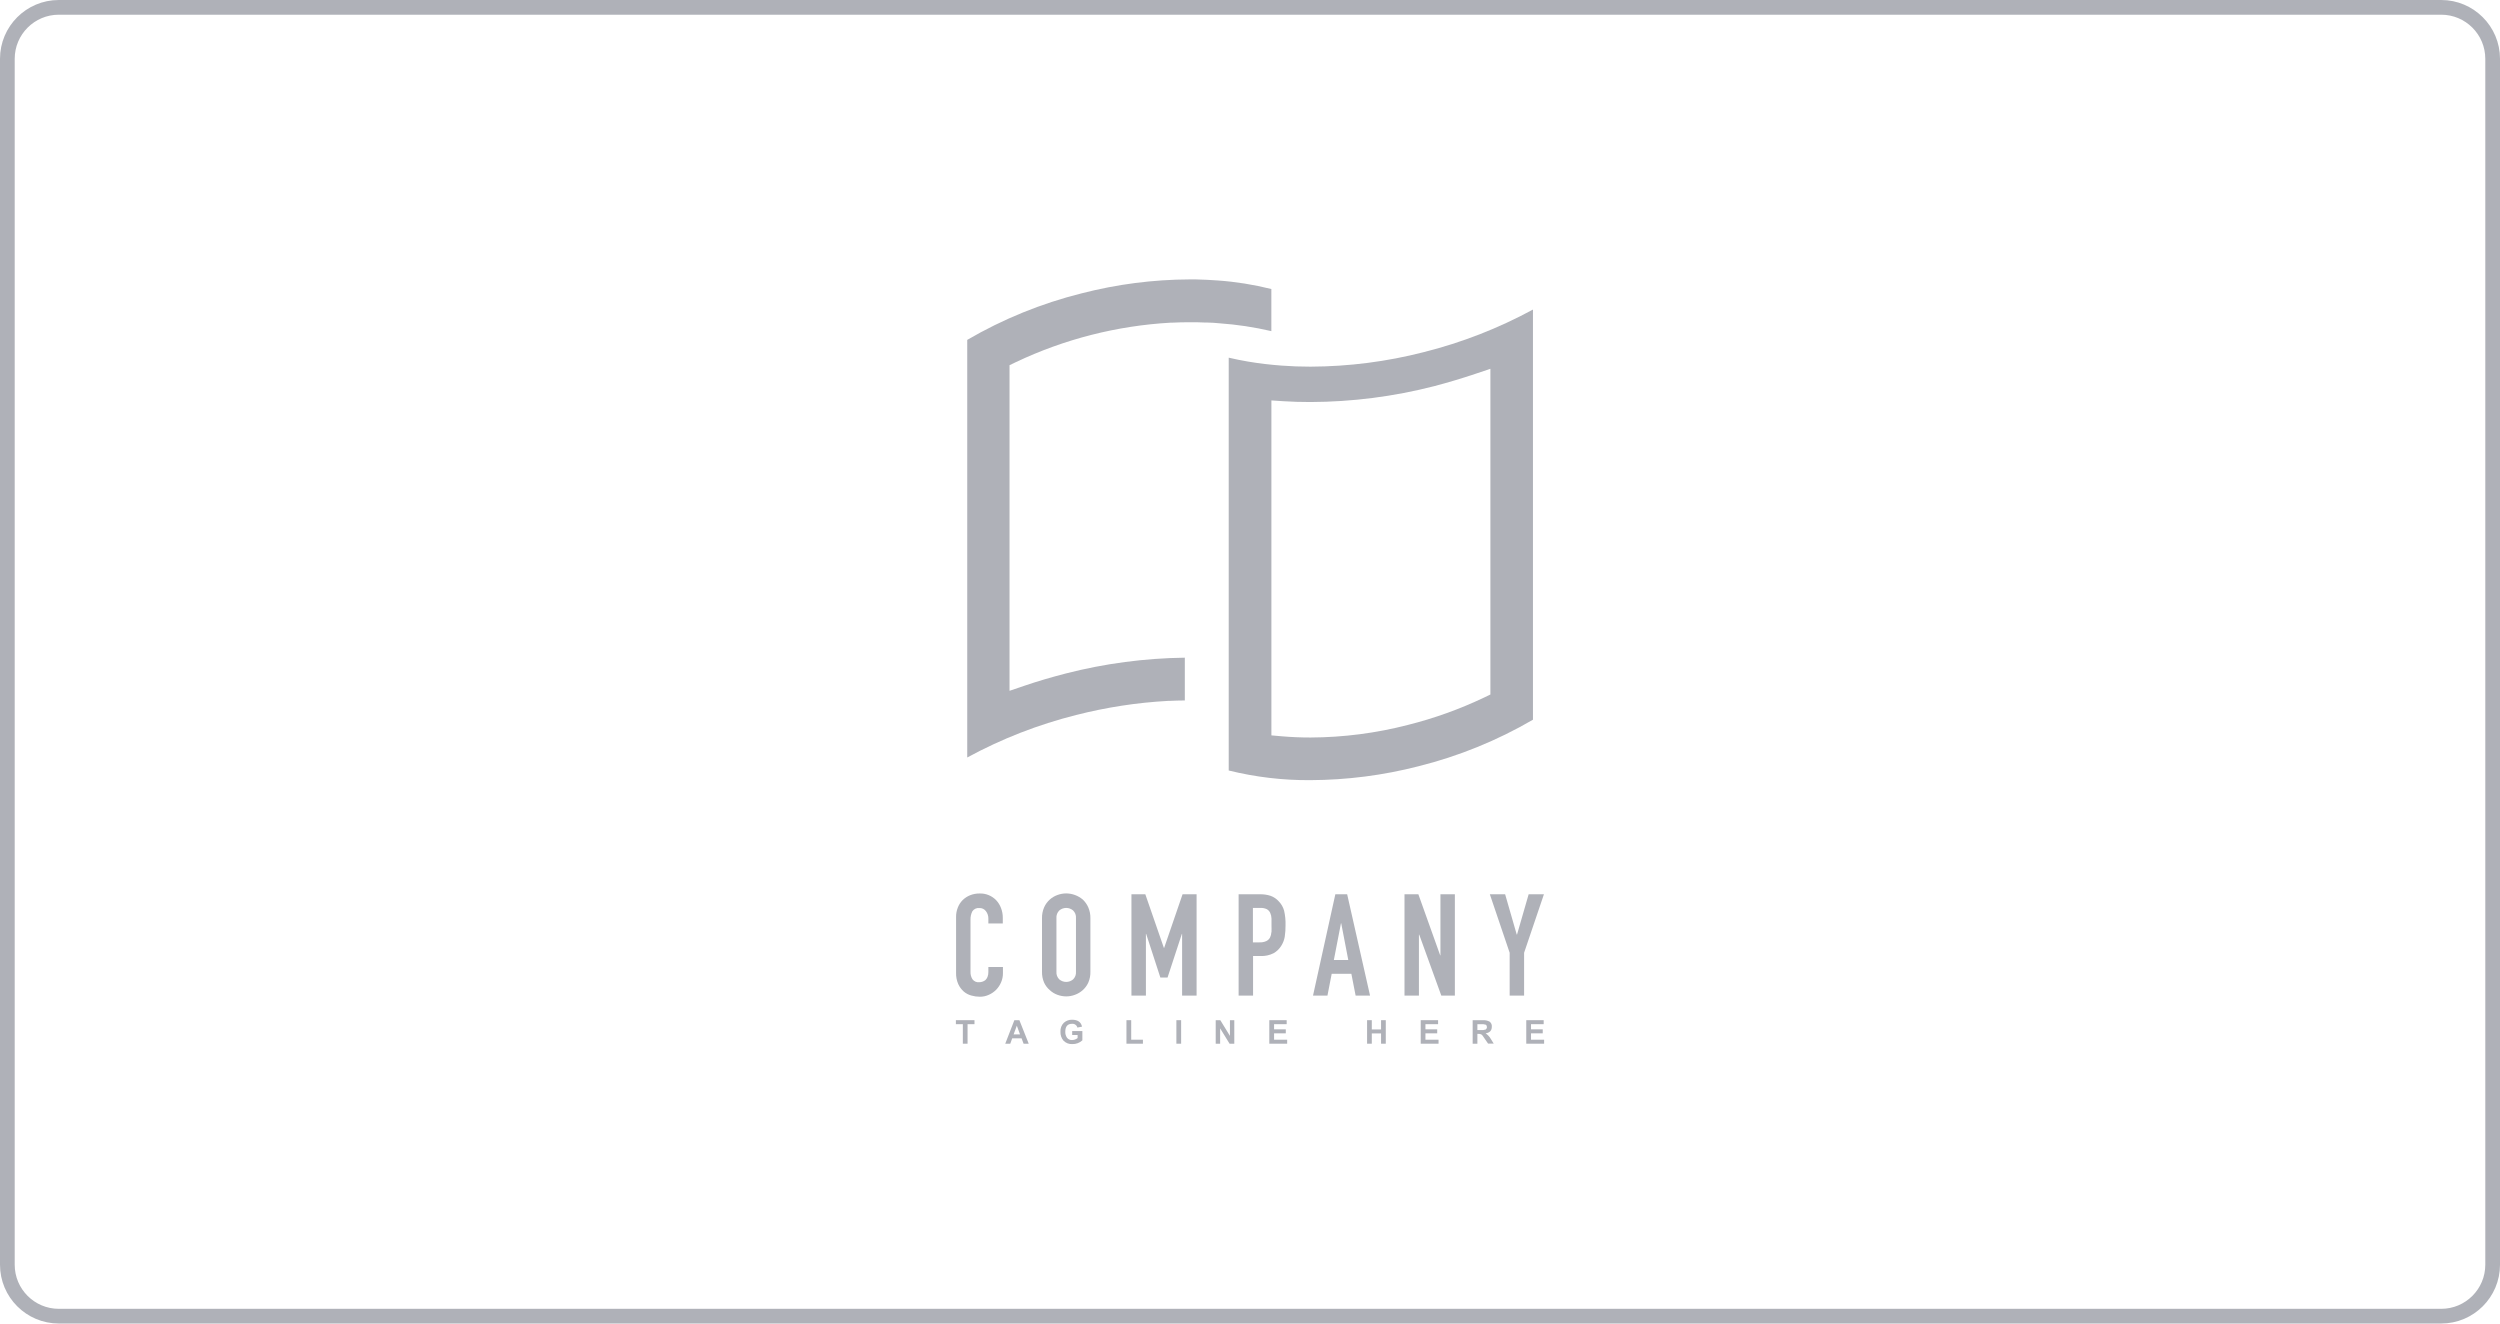
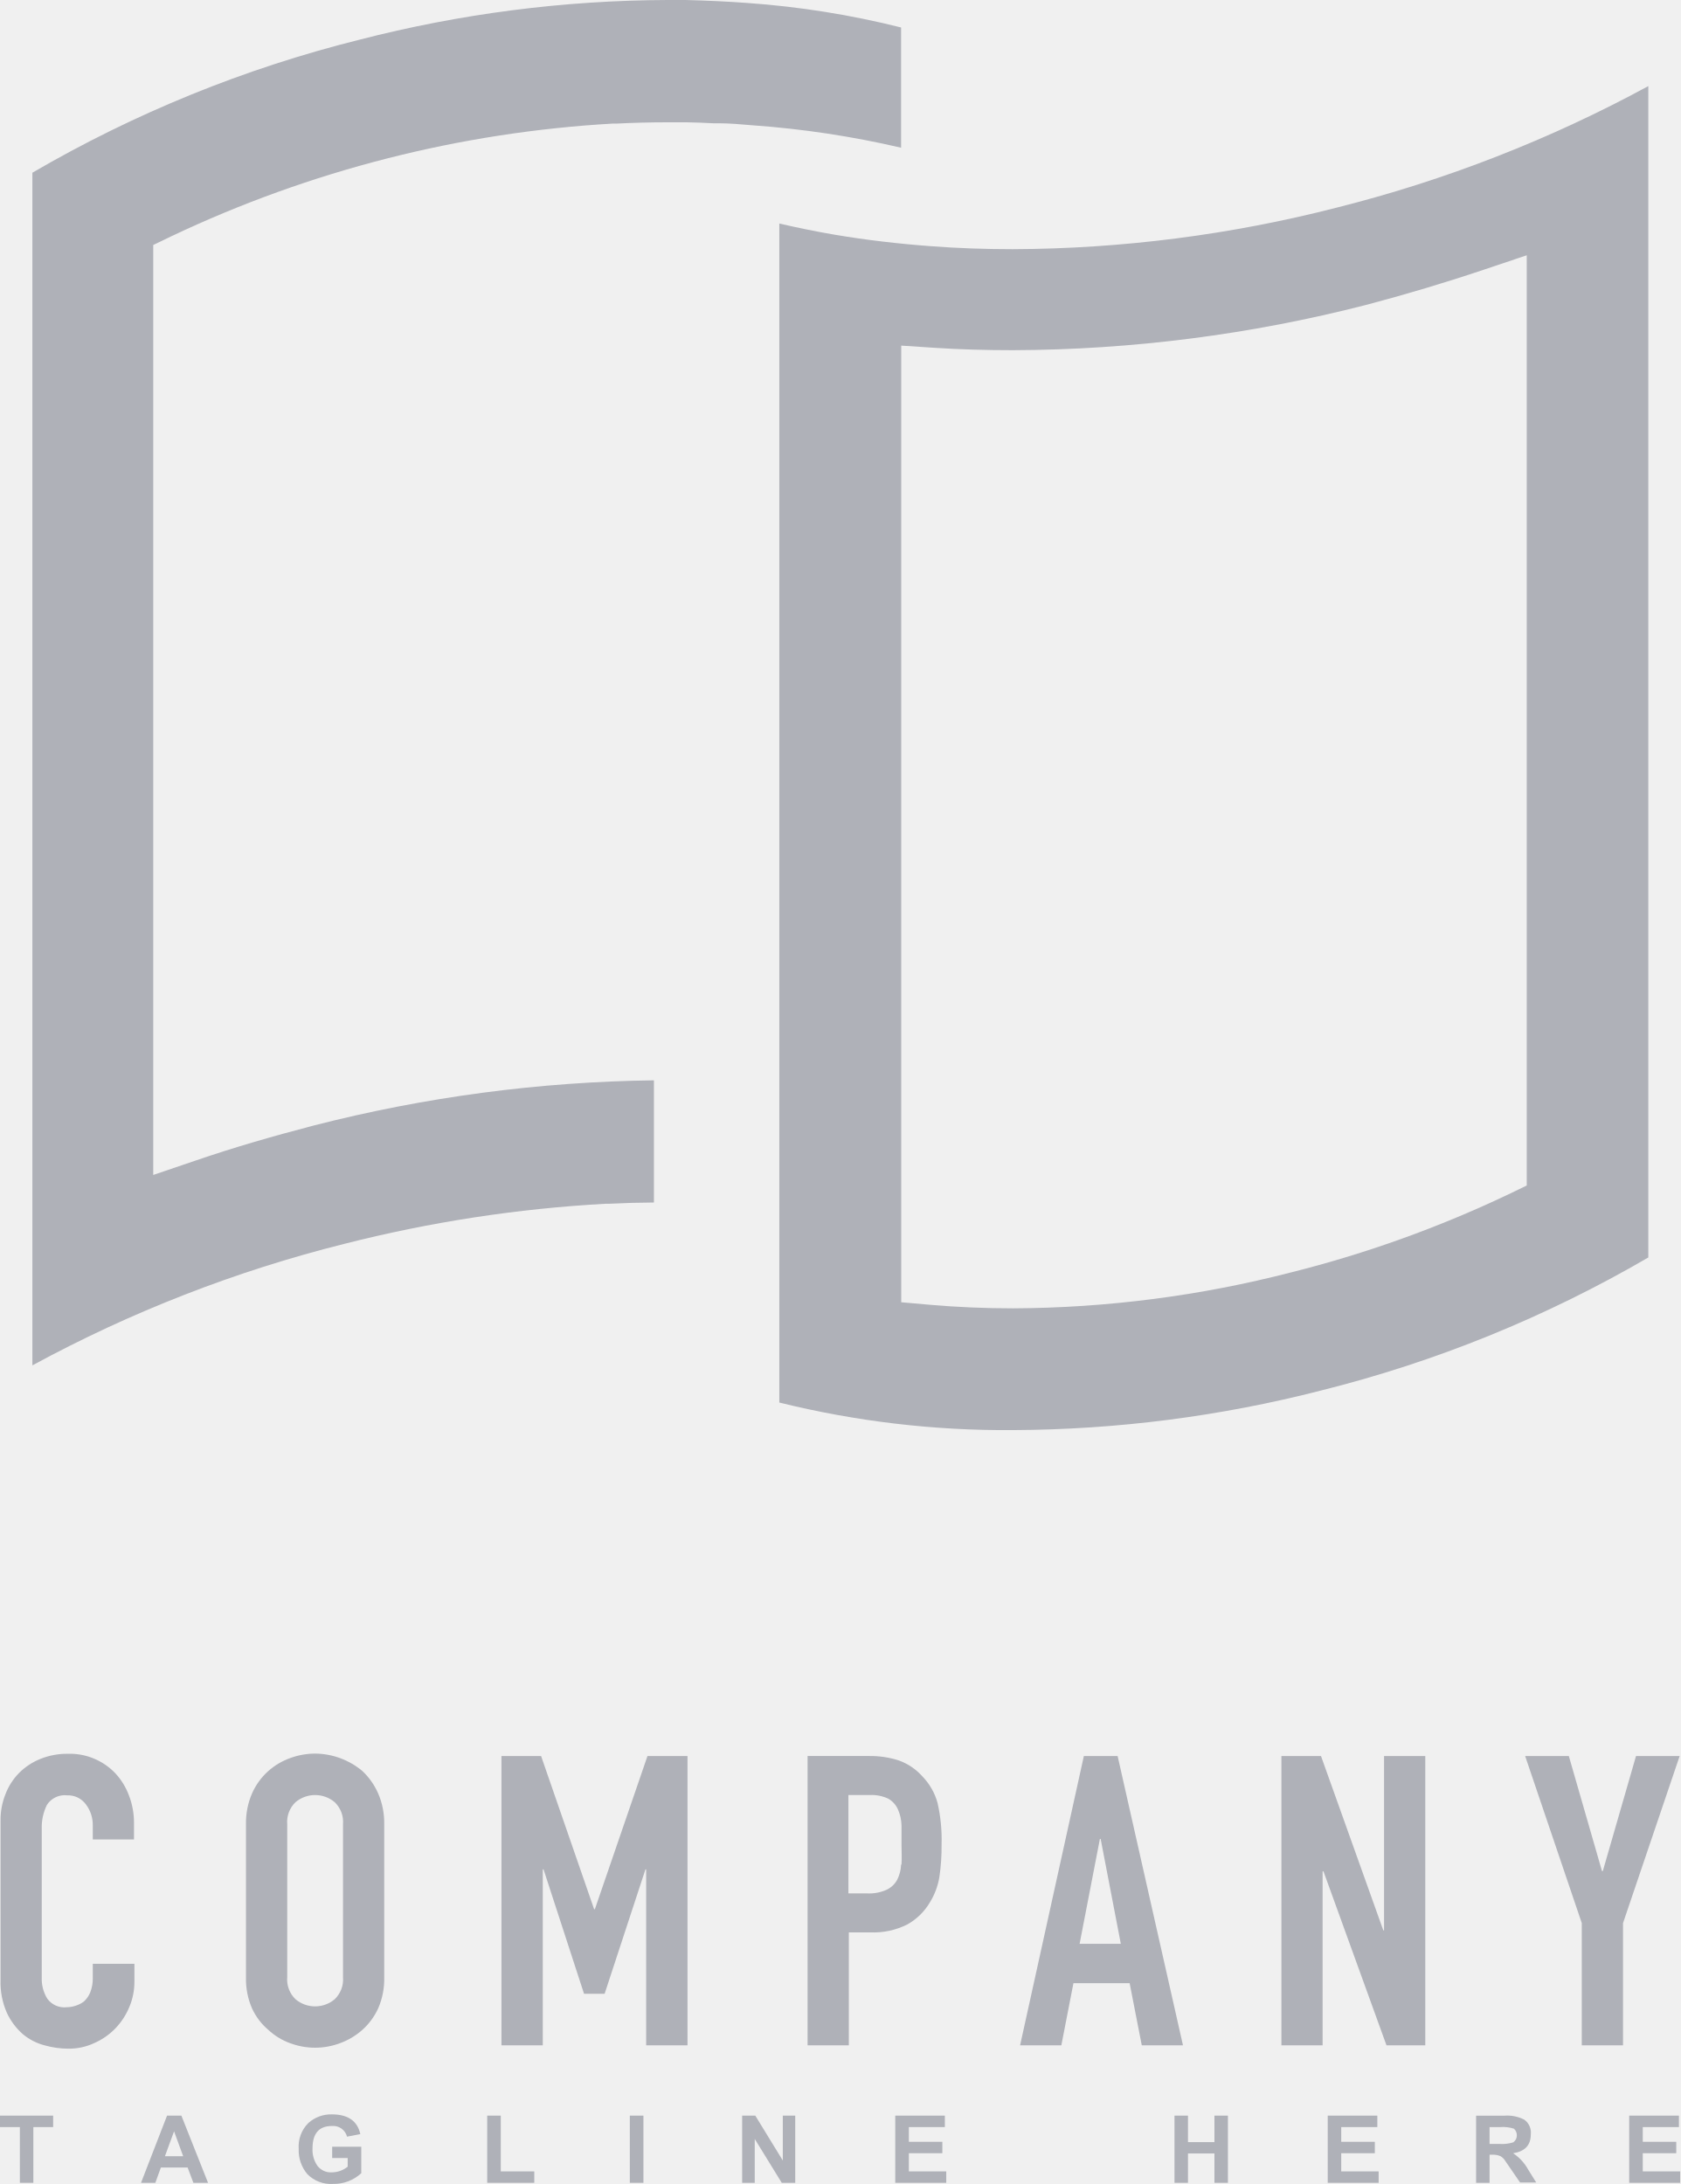
- <svg xmlns="http://www.w3.org/2000/svg" width="170" height="90" viewBox="0 0 170 90" fill="none">
-   <g clip-path="url(#clip0_25372_3)">
-     <rect width="1600" height="2924" transform="translate(-415 -2487)" fill="white" />
-     <rect x="0.5" y="0.5" width="169" height="89" rx="3.5" stroke="#AFB1B8" />
-     <path d="M81.977 21.934H82.114C82.367 21.934 82.64 21.96 82.91 21.983C84.103 22.067 85.287 22.245 86.452 22.517V19.654C85.253 19.353 84.03 19.158 82.796 19.071C82.329 19.036 81.83 19.013 81.319 19H80.892C78.417 19.009 75.953 19.327 73.555 19.946C70.825 20.627 68.205 21.693 65.772 23.112V51.509C68.114 50.236 70.607 49.264 73.191 48.617C75.231 48.097 77.317 47.776 79.419 47.661H79.503C79.855 47.643 80.206 47.633 80.568 47.631V44.722C77.837 44.757 75.119 45.118 72.473 45.797C71.494 46.051 70.548 46.326 69.66 46.631L68.648 46.975V24.833L69.08 24.625C72.382 23.059 75.952 22.149 79.596 21.942C79.627 21.94 79.657 21.94 79.688 21.942C80.09 21.922 80.495 21.912 80.892 21.912H81.327H81.347C81.557 21.917 81.767 21.922 81.977 21.934Z" fill="#AFB1B8" />
-     <path d="M89.111 24.933C88.446 24.933 87.788 24.91 87.153 24.861C86.394 24.805 85.615 24.714 84.876 24.589C84.426 24.513 83.983 24.422 83.553 24.322V52.394C85.374 52.844 87.243 53.065 89.119 53.05C91.593 53.039 94.057 52.723 96.455 52.106C99.186 51.424 101.807 50.358 104.241 48.94V21.05C101.899 22.322 99.407 23.294 96.824 23.943C94.303 24.591 91.713 24.923 89.111 24.933ZM100.335 25.418L101.347 25.078V47.226L100.915 47.435C99.255 48.224 97.523 48.847 95.741 49.294C93.578 49.853 91.355 50.141 89.121 50.151C88.453 50.151 87.79 50.123 87.148 50.067L86.455 50.006V47.318V27.229L87.262 27.282C87.849 27.32 88.456 27.338 89.116 27.338C91.952 27.328 94.775 26.966 97.522 26.26C98.466 26.011 99.404 25.731 100.335 25.418Z" fill="#AFB1B8" />
-     <path d="M67.737 61.212C67.592 61.062 67.416 60.943 67.222 60.865C67.029 60.786 66.82 60.75 66.612 60.757C66.389 60.754 66.168 60.796 65.961 60.879C65.772 60.955 65.6 61.068 65.455 61.212C65.313 61.357 65.201 61.53 65.129 61.721C65.05 61.921 65.01 62.134 65.013 62.349V66.143C65.004 66.41 65.055 66.676 65.162 66.921C65.252 67.116 65.381 67.289 65.541 67.43C65.693 67.558 65.871 67.65 66.063 67.699C66.247 67.751 66.438 67.778 66.629 67.778C66.841 67.78 67.05 67.735 67.241 67.646C67.431 67.563 67.603 67.444 67.747 67.295C67.888 67.148 68.001 66.975 68.079 66.786C68.16 66.595 68.201 66.389 68.2 66.181V65.757H67.209V66.095C67.212 66.21 67.192 66.325 67.15 66.433C67.118 66.514 67.069 66.587 67.006 66.647C66.945 66.696 66.874 66.733 66.799 66.756C66.732 66.778 66.662 66.79 66.591 66.791C66.503 66.802 66.413 66.788 66.331 66.753C66.25 66.717 66.179 66.66 66.126 66.588C66.032 66.436 65.987 66.258 65.994 66.079V62.542C65.988 62.346 66.03 62.151 66.116 61.975C66.167 61.895 66.24 61.831 66.326 61.791C66.412 61.75 66.507 61.735 66.601 61.746C66.687 61.743 66.772 61.761 66.849 61.798C66.926 61.836 66.993 61.891 67.044 61.96C67.155 62.106 67.213 62.285 67.209 62.469V62.797H68.19V62.41C68.192 62.183 68.151 61.958 68.069 61.746C67.995 61.548 67.883 61.366 67.737 61.212Z" fill="#AFB1B8" />
-     <path d="M73.629 61.169C73.312 60.902 72.913 60.755 72.5 60.752C72.298 60.753 72.098 60.789 71.909 60.859C71.716 60.928 71.538 61.033 71.385 61.169C71.221 61.317 71.089 61.498 71 61.701C70.9 61.932 70.851 62.183 70.856 62.435V66.074C70.849 66.33 70.898 66.585 71 66.82C71.09 67.015 71.221 67.189 71.385 67.328C71.536 67.469 71.714 67.578 71.909 67.648C72.098 67.718 72.298 67.754 72.5 67.755C72.702 67.755 72.903 67.719 73.092 67.648C73.29 67.577 73.472 67.468 73.629 67.328C73.787 67.186 73.914 67.013 74.003 66.82C74.105 66.585 74.154 66.33 74.147 66.074V62.435C74.152 62.183 74.103 61.932 74.003 61.701C73.915 61.5 73.787 61.319 73.629 61.169ZM73.166 66.074C73.174 66.171 73.161 66.269 73.127 66.36C73.092 66.451 73.038 66.534 72.968 66.601C72.837 66.711 72.672 66.771 72.502 66.771C72.331 66.771 72.166 66.711 72.035 66.601C71.965 66.534 71.911 66.451 71.877 66.36C71.843 66.269 71.829 66.171 71.838 66.074V62.435C71.829 62.339 71.843 62.241 71.877 62.15C71.911 62.059 71.965 61.977 72.035 61.909C72.166 61.799 72.331 61.739 72.502 61.739C72.672 61.739 72.837 61.799 72.968 61.909C73.038 61.977 73.092 62.059 73.127 62.15C73.161 62.241 73.174 62.339 73.166 62.435V66.074Z" fill="#AFB1B8" />
-     <path d="M81.368 67.699V60.811H80.414L79.162 64.457H79.144L77.882 60.811H76.938V67.699H77.922V63.509H77.94L78.904 66.471H79.394L80.366 63.509H80.383V67.699H81.368Z" fill="#AFB1B8" />
-     <path d="M86.958 61.294C86.807 61.124 86.615 60.994 86.402 60.917C86.171 60.842 85.93 60.806 85.688 60.81H84.226V67.699H85.208V65.009H85.714C86.02 65.023 86.325 64.958 86.599 64.821C86.822 64.697 87.008 64.515 87.138 64.294C87.251 64.111 87.328 63.907 87.363 63.694C87.402 63.435 87.419 63.173 87.416 62.911C87.426 62.58 87.393 62.249 87.32 61.927C87.254 61.688 87.13 61.471 86.958 61.294ZM86.452 63.394C86.448 63.519 86.417 63.641 86.361 63.753C86.305 63.859 86.216 63.943 86.108 63.994C85.963 64.059 85.804 64.089 85.645 64.081H85.198V61.739H85.703C85.856 61.731 86.008 61.761 86.146 61.825C86.248 61.883 86.328 61.972 86.376 62.079C86.43 62.2 86.459 62.331 86.462 62.463C86.462 62.608 86.462 62.761 86.462 62.921C86.462 63.081 86.472 63.247 86.462 63.394H86.452Z" fill="#AFB1B8" />
-     <path d="M91.607 60.811H90.803L89.285 67.699H90.267L90.555 66.219H91.893L92.182 67.699H93.163L91.607 60.811ZM90.702 65.281L91.185 62.784H91.203L91.683 65.281H90.702Z" fill="#AFB1B8" />
-     <path d="M97.95 64.961H97.932L96.449 60.811H95.506V67.699H96.487V63.557H96.508L98.008 67.699H98.931V60.811H97.95V64.961Z" fill="#AFB1B8" />
-     <path d="M103.948 60.811L103.158 63.549H103.138L102.349 60.811H101.309L102.657 64.788V67.699H103.639V64.788L104.987 60.811H103.948Z" fill="#AFB1B8" />
-     <path d="M65 69.644H65.473V70.972H65.794V69.644H66.265V69.372H65V69.644Z" fill="#AFB1B8" />
-     <path d="M68.977 69.372L68.357 70.972H68.698L68.83 70.608H69.468L69.604 70.972H69.953L69.318 69.372H68.977ZM68.926 70.339L69.144 69.746L69.361 70.339H68.926Z" fill="#AFB1B8" />
-     <path d="M72.908 70.382H73.277V70.588C73.169 70.675 73.036 70.722 72.898 70.723C72.833 70.727 72.769 70.715 72.71 70.688C72.651 70.661 72.599 70.621 72.559 70.57C72.474 70.448 72.432 70.302 72.44 70.153C72.44 69.797 72.594 69.619 72.9 69.619C72.981 69.611 73.062 69.632 73.128 69.679C73.194 69.726 73.242 69.795 73.262 69.874L73.578 69.812C73.51 69.5 73.285 69.342 72.9 69.342C72.695 69.337 72.495 69.41 72.341 69.548C72.261 69.628 72.198 69.724 72.159 69.83C72.119 69.936 72.103 70.05 72.111 70.163C72.102 70.382 72.175 70.597 72.316 70.764C72.394 70.844 72.489 70.907 72.594 70.948C72.699 70.988 72.811 71.005 72.923 70.998C73.173 71.004 73.416 70.913 73.601 70.743V70.113H72.908V70.382Z" fill="#AFB1B8" />
-     <path d="M76.922 69.372H76.599V70.972H77.719V70.7H76.922V69.372Z" fill="#AFB1B8" />
-     <path d="M80.317 69.372H79.994V70.972H80.317V69.372Z" fill="#AFB1B8" />
-     <path d="M83.636 70.441L82.981 69.372H82.668V70.972H82.969V69.927L83.611 70.972H83.932V69.372H83.636V70.441Z" fill="#AFB1B8" />
-     <path d="M86.637 70.267H87.434V69.995H86.637V69.644H87.494V69.372H86.313V70.972H87.527V70.7H86.637V70.267Z" fill="#AFB1B8" />
-     <path d="M93.912 70.003H93.282V69.372H92.961V70.972H93.282V70.273H93.912V70.972H94.233V69.372H93.912V70.003Z" fill="#AFB1B8" />
-     <path d="M96.93 70.267H97.73V69.995H96.93V69.644H97.79V69.372H96.609V70.972H97.821V70.7H96.93V70.267Z" fill="#AFB1B8" />
-     <path d="M101.023 70.268C101.302 70.224 101.443 70.077 101.443 69.823C101.452 69.755 101.441 69.686 101.414 69.623C101.386 69.56 101.342 69.506 101.287 69.467C101.142 69.394 100.98 69.361 100.819 69.373H100.141V70.972H100.462V70.303H100.525C100.594 70.299 100.662 70.311 100.725 70.339C100.772 70.368 100.811 70.408 100.839 70.456L101.188 70.964H101.572L101.378 70.652C101.292 70.497 101.17 70.366 101.023 70.268ZM100.7 70.046H100.462V69.645H100.715C100.825 69.636 100.936 69.649 101.041 69.683C101.065 69.704 101.083 69.729 101.095 69.758C101.107 69.787 101.113 69.818 101.112 69.849C101.11 69.88 101.102 69.911 101.087 69.939C101.072 69.966 101.051 69.99 101.026 70.008C100.92 70.041 100.81 70.054 100.7 70.046Z" fill="#AFB1B8" />
-     <path d="M104.109 70.267H104.906V69.995H104.109V69.644H104.97V69.372H103.786V70.972H105V70.7H104.109V70.267Z" fill="#AFB1B8" />
-   </g>
-   <defs>
-     <clipPath id="clip0_25372_3">
-       <rect width="1600" height="2924" fill="white" transform="translate(-415 -2487)" />
-     </clipPath>
-   </defs>
+ <svg xmlns="http://www.w3.org/2000/svg" width="40" height="52" viewBox="0 0 40 52" fill="none">
+   <path d="M16.977 2.935H17.113C17.366 2.935 17.64 2.96 17.91 2.983C19.103 3.067 20.287 3.246 21.452 3.517V0.654C20.253 0.353 19.03 0.158 17.797 0.071C17.328 0.036 16.83 0.013 16.319 0H15.892C13.417 0.009 10.953 0.327 8.555 0.946C5.825 1.627 3.205 2.693 0.771 4.112V32.509C3.114 31.236 5.607 30.264 8.191 29.617C10.232 29.097 12.317 28.776 14.419 28.661H14.503C14.854 28.643 15.206 28.633 15.568 28.631V25.722C12.837 25.757 10.119 26.118 7.473 26.797C6.494 27.052 5.548 27.326 4.66 27.631L3.648 27.975V5.833L4.08 5.625C7.382 4.06 10.952 3.149 14.596 2.942C14.627 2.94 14.657 2.94 14.688 2.942C15.09 2.922 15.495 2.912 15.892 2.912H16.327H16.347C16.557 2.917 16.767 2.922 16.977 2.935Z" fill="#AFB1B8" />
+   <path d="M24.111 5.933C23.446 5.933 22.788 5.91 22.153 5.861C21.394 5.805 20.615 5.714 19.876 5.589C19.426 5.513 18.983 5.421 18.553 5.322V33.394C20.374 33.844 22.244 34.065 24.119 34.05C26.593 34.039 29.057 33.723 31.455 33.106C34.186 32.424 36.807 31.358 39.241 29.94V2.05C36.899 3.322 34.407 4.294 31.824 4.943C29.303 5.591 26.713 5.923 24.111 5.933ZM35.335 6.418L36.347 6.078V28.226L35.915 28.435C34.255 29.224 32.523 29.847 30.741 30.294C28.578 30.853 26.355 31.141 24.121 31.151C23.453 31.151 22.791 31.123 22.148 31.067L21.455 31.006V28.318V8.229L22.262 8.282C22.849 8.32 23.456 8.338 24.116 8.338C26.952 8.328 29.775 7.966 32.522 7.26C33.466 7.011 34.404 6.731 35.335 6.418Z" fill="#AFB1B8" />
+   <path d="M2.737 42.212C2.592 42.062 2.416 41.943 2.222 41.865C2.029 41.786 1.82 41.75 1.612 41.757C1.389 41.754 1.168 41.796 0.961 41.879C0.772 41.955 0.6 42.068 0.455 42.212C0.313 42.357 0.201 42.53 0.129 42.721C0.05 42.921 0.01 43.134 0.013 43.349V47.143C0.004 47.41 0.055 47.676 0.162 47.921C0.252 48.116 0.381 48.289 0.541 48.43C0.693 48.557 0.871 48.65 1.063 48.699C1.247 48.751 1.438 48.778 1.629 48.778C1.841 48.78 2.05 48.735 2.241 48.646C2.431 48.563 2.603 48.444 2.747 48.295C2.888 48.148 3.001 47.975 3.079 47.786C3.16 47.595 3.201 47.389 3.2 47.181V46.757H2.209V47.095C2.211 47.21 2.192 47.325 2.15 47.433C2.118 47.514 2.069 47.587 2.006 47.647C1.945 47.696 1.874 47.733 1.799 47.756C1.732 47.778 1.662 47.79 1.591 47.791C1.503 47.802 1.413 47.788 1.331 47.753C1.25 47.717 1.179 47.66 1.126 47.588C1.032 47.436 0.987 47.258 0.994 47.08V43.542C0.988 43.346 1.03 43.151 1.116 42.975C1.167 42.895 1.24 42.831 1.326 42.791C1.412 42.75 1.507 42.735 1.601 42.746C1.687 42.743 1.772 42.761 1.849 42.798C1.926 42.836 1.993 42.891 2.044 42.96C2.155 43.106 2.213 43.285 2.209 43.469V43.797H3.19V43.41C3.192 43.183 3.151 42.958 3.069 42.746C2.995 42.548 2.883 42.366 2.737 42.212Z" fill="#AFB1B8" />
+   <path d="M8.629 42.169C8.312 41.902 7.913 41.755 7.5 41.752C7.298 41.753 7.098 41.789 6.908 41.859C6.716 41.928 6.538 42.033 6.385 42.169C6.221 42.317 6.089 42.498 6 42.701C5.9 42.932 5.851 43.183 5.856 43.435V47.074C5.849 47.33 5.898 47.585 6 47.819C6.09 48.015 6.221 48.189 6.385 48.328C6.536 48.469 6.714 48.578 6.908 48.648C7.098 48.718 7.298 48.755 7.5 48.755C7.702 48.755 7.903 48.719 8.092 48.648C8.29 48.577 8.472 48.468 8.629 48.328C8.787 48.186 8.914 48.013 9.003 47.819C9.105 47.585 9.154 47.33 9.147 47.074V43.435C9.152 43.183 9.103 42.932 9.003 42.701C8.915 42.5 8.788 42.319 8.629 42.169ZM8.166 47.074C8.174 47.171 8.161 47.269 8.127 47.36C8.092 47.451 8.038 47.533 7.968 47.601C7.837 47.711 7.672 47.771 7.502 47.771C7.331 47.771 7.166 47.711 7.035 47.601C6.965 47.533 6.911 47.451 6.877 47.36C6.843 47.269 6.829 47.171 6.838 47.074V43.435C6.829 43.339 6.843 43.241 6.877 43.15C6.911 43.059 6.965 42.977 7.035 42.909C7.166 42.799 7.331 42.739 7.502 42.739C7.672 42.739 7.837 42.799 7.968 42.909C8.038 42.977 8.092 43.059 8.127 43.15C8.161 43.241 8.174 43.339 8.166 43.435V47.074Z" fill="#AFB1B8" />
+   <path d="M16.367 48.699V41.811H15.414L14.162 45.457H14.144L12.882 41.811H11.938V48.699H12.922V44.509H12.94L13.904 47.471H14.394L15.366 44.509H15.383V48.699H16.367Z" fill="#AFB1B8" />
+   <path d="M21.958 42.294C21.807 42.124 21.615 41.994 21.402 41.917C21.171 41.842 20.93 41.806 20.688 41.81H19.226V48.699H20.208V46.009H20.714C21.02 46.023 21.325 45.958 21.599 45.821C21.822 45.697 22.008 45.515 22.138 45.294C22.251 45.111 22.328 44.907 22.363 44.694C22.402 44.435 22.419 44.173 22.416 43.911C22.426 43.58 22.393 43.249 22.32 42.927C22.255 42.688 22.13 42.471 21.958 42.294ZM21.452 44.394C21.448 44.519 21.417 44.641 21.361 44.753C21.305 44.859 21.216 44.943 21.108 44.994C20.963 45.059 20.804 45.089 20.645 45.081H20.198V42.739H20.703C20.856 42.731 21.008 42.761 21.146 42.825C21.248 42.883 21.328 42.972 21.376 43.079C21.43 43.2 21.459 43.331 21.462 43.463C21.462 43.608 21.462 43.761 21.462 43.921C21.462 44.081 21.473 44.247 21.462 44.394H21.452Z" fill="#AFB1B8" />
+   <path d="M26.607 41.811H25.803L24.285 48.699H25.267L25.555 47.219H26.893L27.182 48.699H28.163L26.607 41.811ZM25.702 46.281L26.185 43.784H26.203L26.683 46.281H25.702Z" fill="#AFB1B8" />
+   <path d="M32.95 45.961H32.932L31.449 41.811H30.506V48.699H31.487V44.557H31.508L33.008 48.699H33.931V41.811H32.95V45.961Z" fill="#AFB1B8" />
+   <path d="M38.948 41.811L38.158 44.549H38.138L37.349 41.811H36.309L37.657 45.788V48.699H38.639V45.788L39.987 41.811H38.948Z" fill="#AFB1B8" />
+   <path d="M0 50.645H0.473V51.972H0.794V50.645H1.265V50.372H0V50.645Z" fill="#AFB1B8" />
+   <path d="M3.977 50.372L3.357 51.972H3.698L3.83 51.608H4.467L4.604 51.972H4.953L4.318 50.372H3.977ZM3.926 51.339L4.144 50.746L4.361 51.339H3.926Z" fill="#AFB1B8" />
+   <path d="M7.908 51.382H8.277V51.588C8.169 51.675 8.036 51.722 7.898 51.723C7.833 51.727 7.769 51.715 7.71 51.688C7.651 51.661 7.599 51.621 7.559 51.57C7.474 51.449 7.432 51.302 7.44 51.153C7.44 50.797 7.594 50.619 7.9 50.619C7.981 50.611 8.062 50.633 8.128 50.679C8.194 50.726 8.242 50.795 8.262 50.873L8.578 50.812C8.51 50.5 8.285 50.342 7.9 50.342C7.695 50.337 7.495 50.41 7.341 50.548C7.261 50.628 7.198 50.724 7.159 50.83C7.119 50.937 7.103 51.05 7.111 51.163C7.102 51.382 7.175 51.597 7.316 51.764C7.394 51.844 7.489 51.907 7.594 51.947C7.699 51.988 7.811 52.005 7.923 51.998C8.173 52.005 8.417 51.913 8.601 51.743V51.113H7.908V51.382Z" fill="#AFB1B8" />
+   <path d="M11.922 50.372H11.599V51.972H12.719V51.7H11.922V50.372Z" fill="#AFB1B8" />
+   <path d="M15.318 50.372H14.994V51.972H15.318V50.372Z" fill="#AFB1B8" />
+   <path d="M18.636 51.441L17.981 50.372H17.668V51.972H17.968V50.927L18.611 51.972H18.932V50.372H18.636V51.441Z" fill="#AFB1B8" />
+   <path d="M21.637 51.267H22.434V50.995H21.637V50.645H22.494V50.372H21.313V51.972H22.527V51.7H21.637V51.267Z" fill="#AFB1B8" />
+   <path d="M28.912 51.003H28.282V50.372H27.961V51.972H28.282V51.273H28.912V51.972H29.233V50.372H28.912V51.003Z" fill="#AFB1B8" />
+   <path d="M31.93 51.267H32.73V50.995H31.93V50.645H32.79V50.372H31.609V51.972H32.821V51.7H31.93V51.267Z" fill="#AFB1B8" />
+   <path d="M36.023 51.268C36.302 51.224 36.443 51.077 36.443 50.823C36.452 50.755 36.441 50.686 36.414 50.623C36.386 50.56 36.342 50.506 36.287 50.467C36.142 50.394 35.98 50.361 35.819 50.373H35.141V51.972H35.462V51.303H35.525C35.594 51.299 35.662 51.311 35.725 51.339C35.772 51.368 35.811 51.408 35.839 51.456L36.188 51.964H36.572L36.378 51.652C36.292 51.497 36.17 51.366 36.023 51.268ZM35.7 51.046H35.462V50.645H35.715C35.825 50.636 35.936 50.649 36.041 50.683C36.065 50.703 36.083 50.729 36.095 50.758C36.107 50.787 36.113 50.818 36.111 50.849C36.11 50.88 36.102 50.911 36.087 50.939C36.072 50.966 36.051 50.99 36.026 51.008C35.92 51.041 35.81 51.054 35.7 51.046Z" fill="#AFB1B8" />
+   <path d="M39.109 51.267H39.906V50.995H39.109V50.645H39.97V50.372H38.786V51.972H40V51.7H39.109V51.267Z" fill="#AFB1B8" />
</svg>
